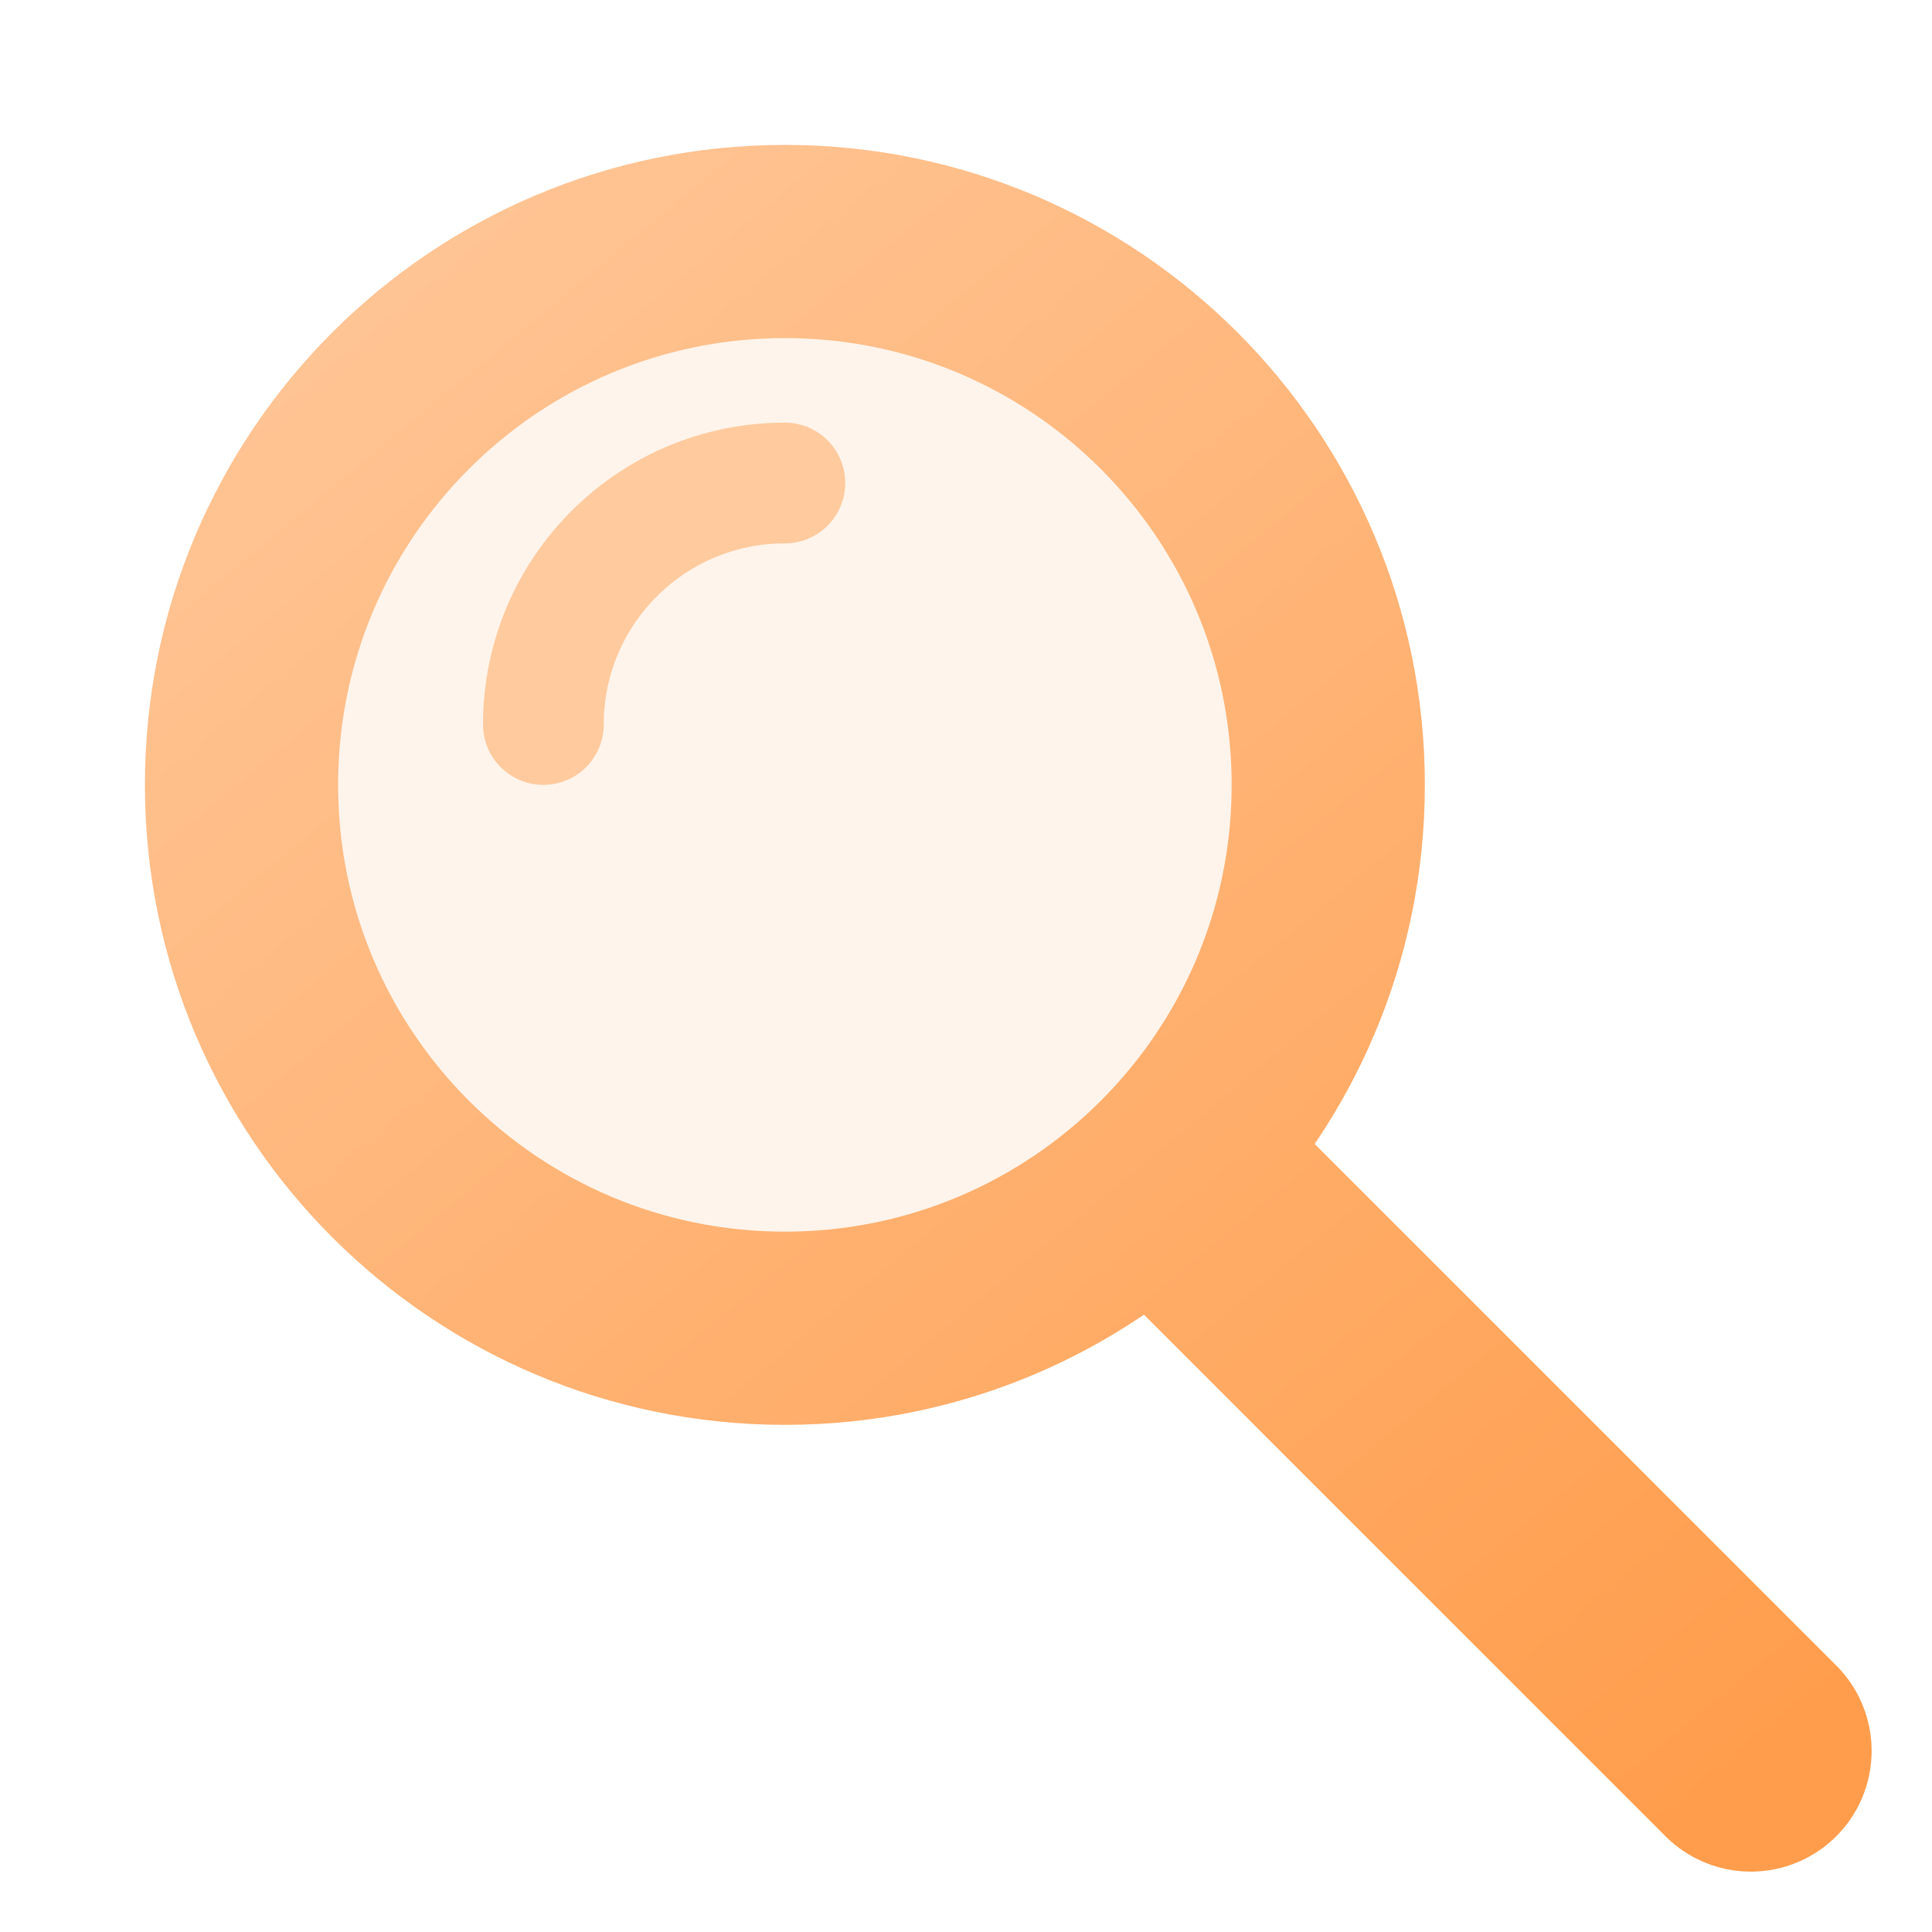
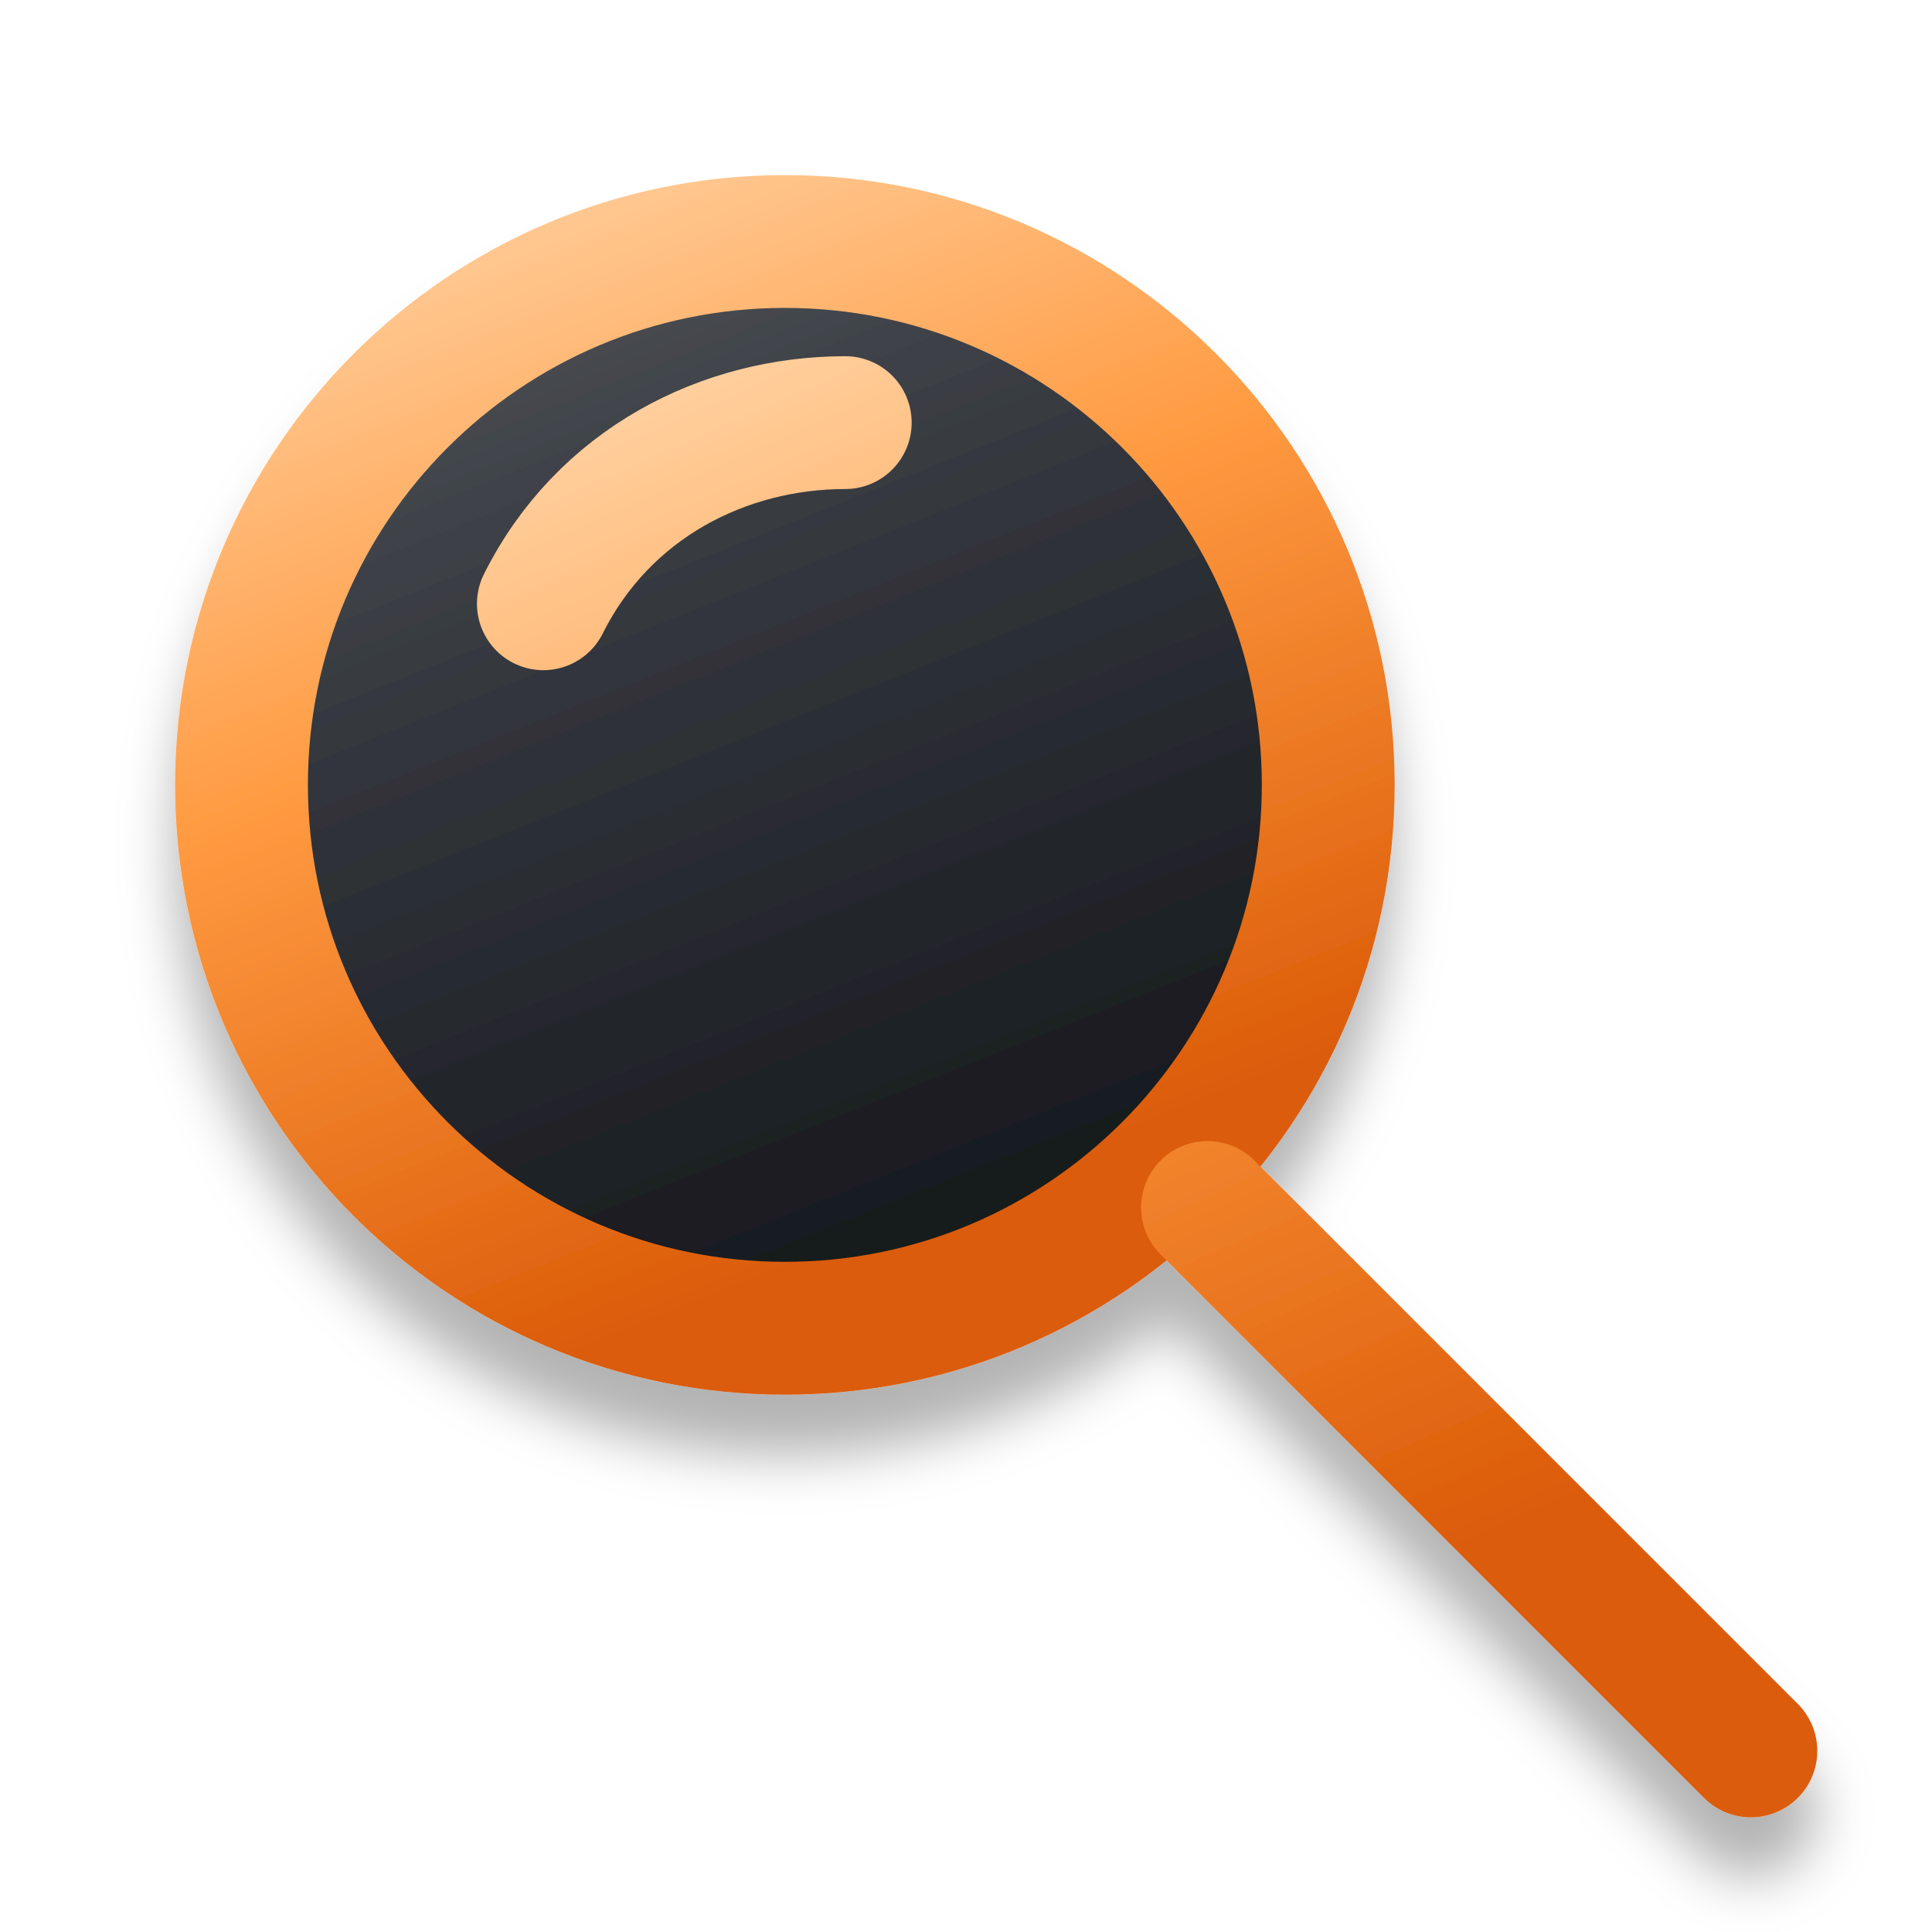
<svg xmlns="http://www.w3.org/2000/svg" width="32" height="32" viewBox="0 0 32 32">
  <defs>
-     <linearGradient id="g" x1="3" y1="2" x2="27" y2="31" gradientUnits="userSpaceOnUse">
-       <stop stop-color="#ffc99d" />
-       <stop offset="1" stop-color="#ff9d4c" />
+     <linearGradient id="edge" x1="0" y1="0" x2="0.4" y2="1">
+       <stop stop-color="#ffd1a1" />
+       <stop offset=".45" stop-color="#ff9b42" />
+       <stop offset="1" stop-color="#db5b08" />
    </linearGradient>
+     <linearGradient id="orange" x1="0" y1="0" x2=".3" y2="1">
+       <stop stop-color="#ffca83" />
+       <stop offset=".42" stop-color="#ff922b" />
+       <stop offset="1" stop-color="#d74d00" />
+     </linearGradient>
+     <linearGradient id="body" x1="0" y1="0" x2=".4" y2="1">
+       <stop stop-color="#55585e" />
+       <stop offset=".48" stop-color="#303339" />
+       <stop offset="1" stop-color="#171a1e" />
+     </linearGradient>
+     <filter id="shadow" x="-20%" y="-20%" width="150%" height="160%">
+       <feDropShadow dx="0" dy="1" stdDeviation=".45" flood-color="#000000" flood-opacity=".3" />
+     </filter>
  </defs>
-   <circle cx="13" cy="13" r="9" fill="#ffc99c" fill-opacity=".2" stroke="url(#g)" stroke-width="3.2" />
-   <path d="m20 20 9 9" stroke="url(#g)" stroke-width="4" stroke-linecap="round" />
-   <path d="M9 12a4 4 0 0 1 4-4" fill="none" stroke="#ffca9e" stroke-width="2" stroke-linecap="round" />
+   <g filter="url(#shadow)" fill="none" stroke="url(#edge)" stroke-width="2.2" stroke-linecap="round" stroke-linejoin="round">
+     <circle cx="13" cy="13" r="9" fill="url(#body)" />
+     <path d="m20 20 9 9M9 10c1-2 3-3 5-3" />
+   </g>
</svg>
